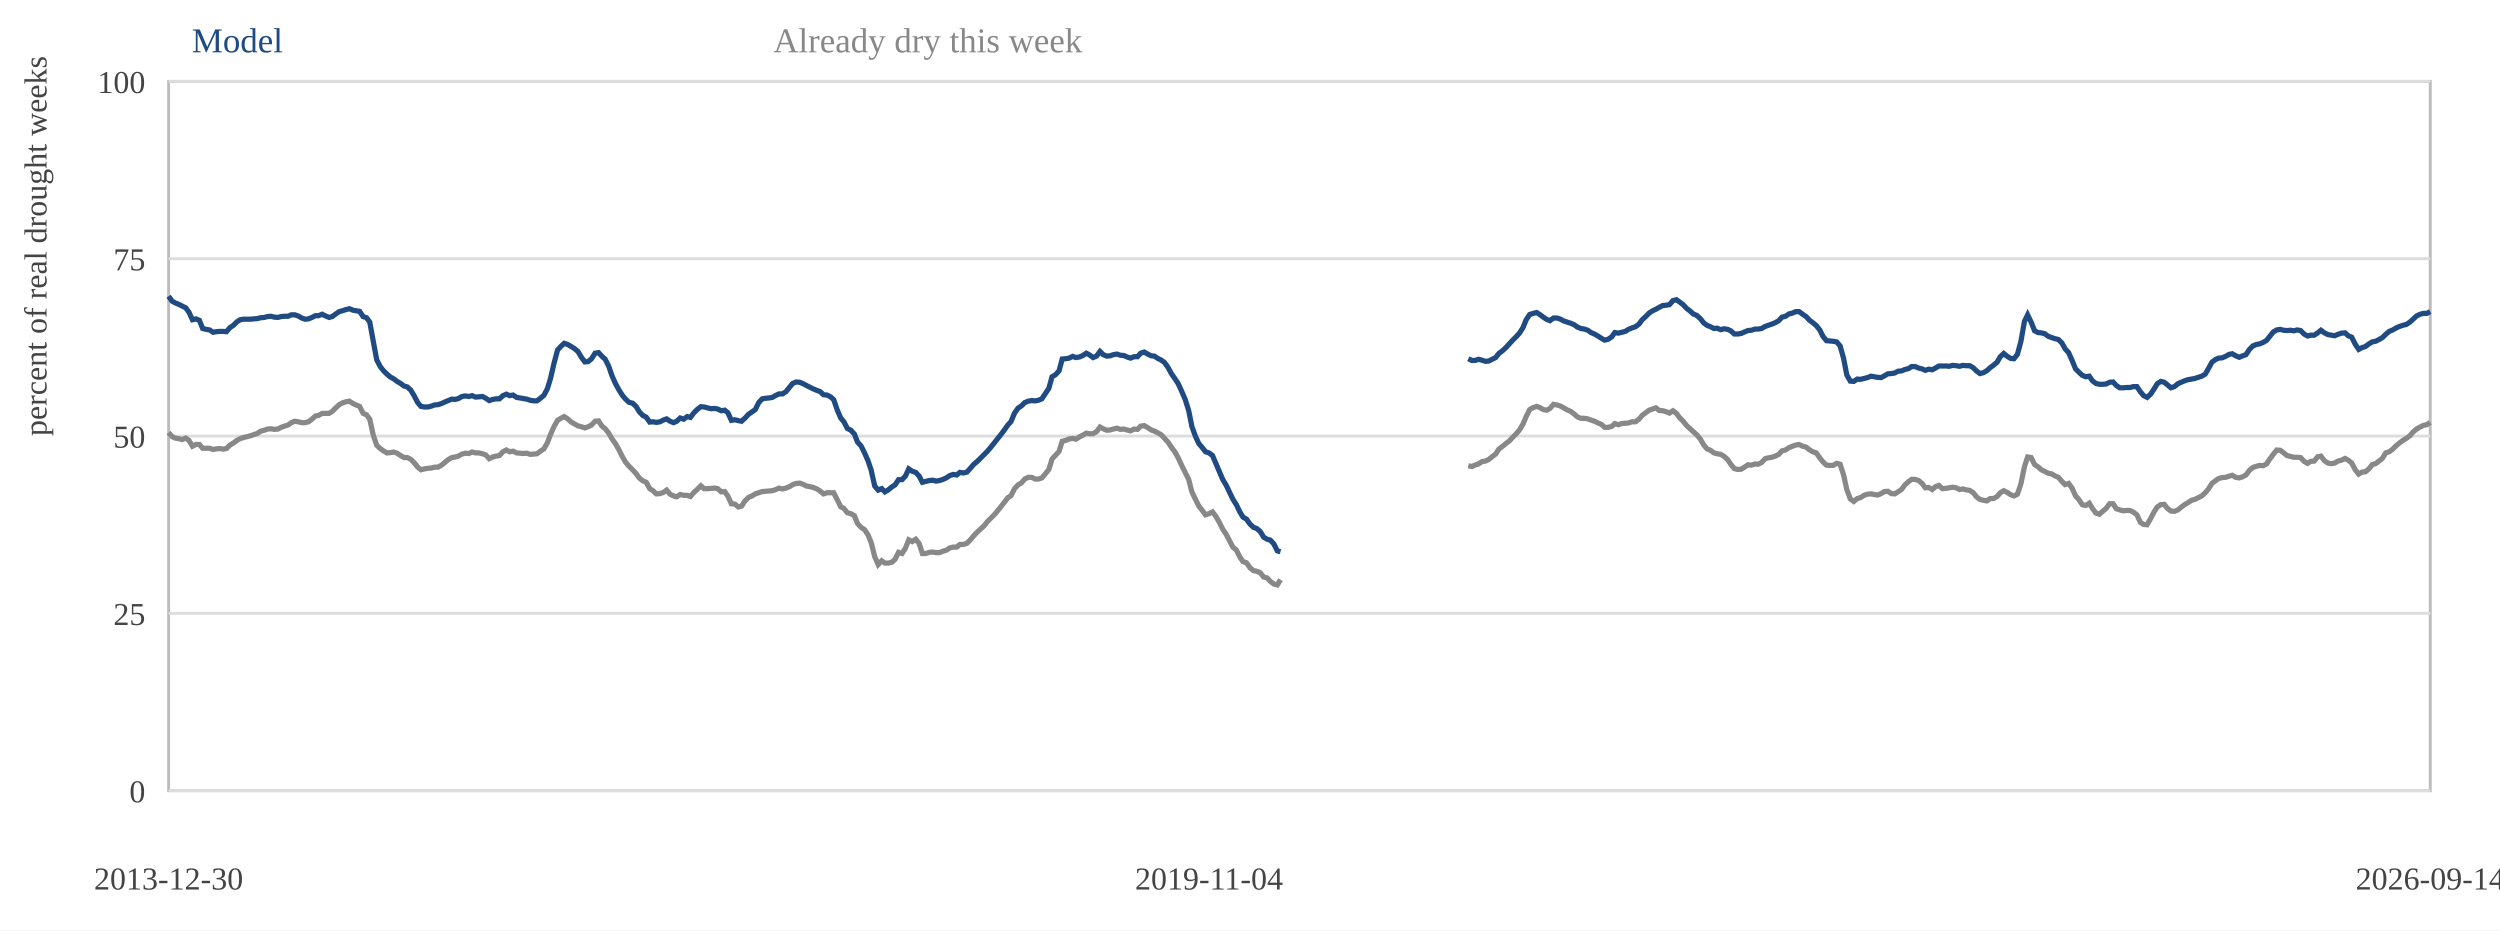
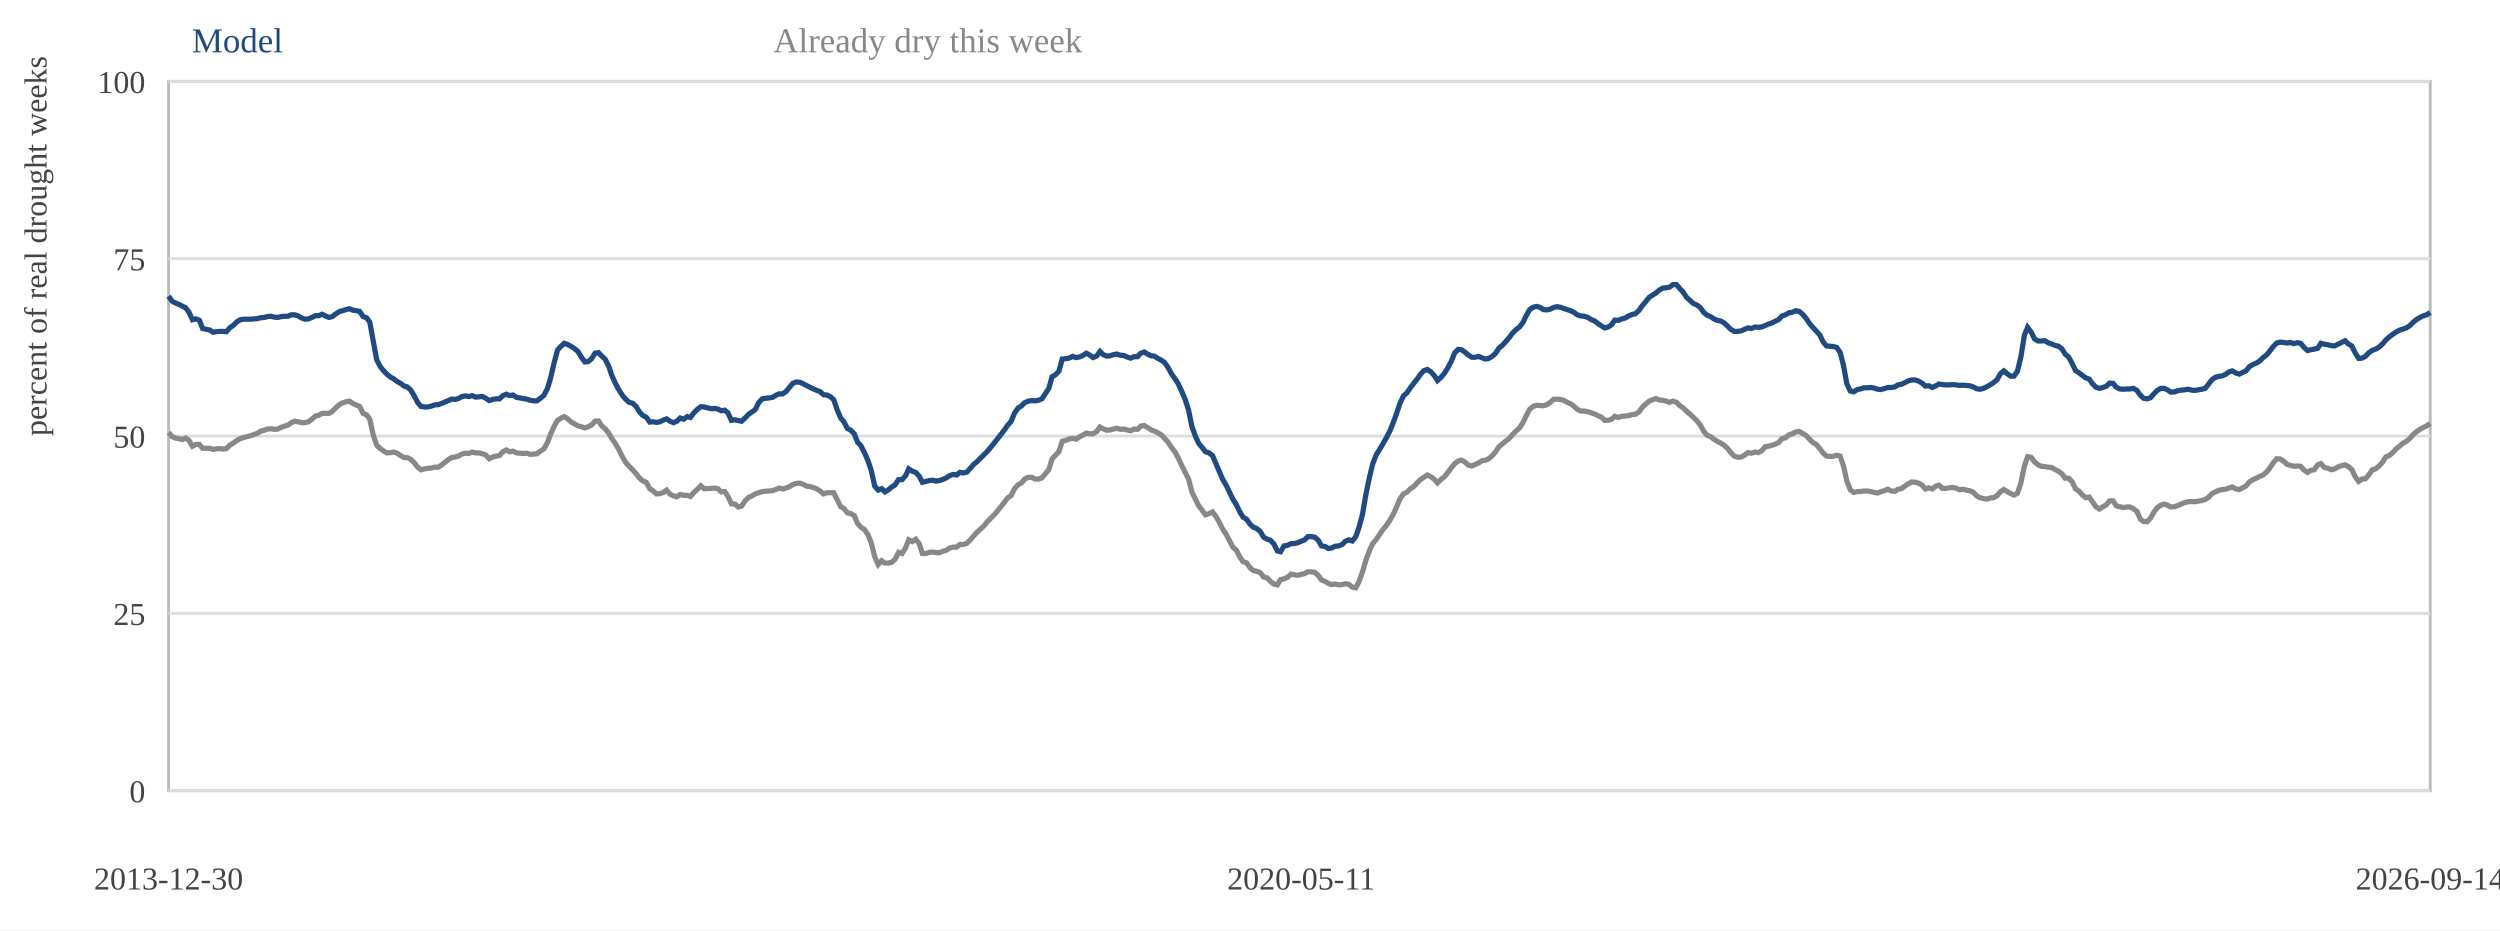
<svg xmlns="http://www.w3.org/2000/svg" width="860" height="320" viewBox="0 0 860 320" role="img">
  <rect width="860" height="320" fill="white" />
  <rect x="58" y="28" width="778" height="244" fill="none" stroke="#bbb" />
  <line x1="58" y1="272.0" x2="836" y2="272.0" stroke="#ddd" />
  <text x="50" y="276.0" text-anchor="end" font-size="11" fill="#444">0</text>
  <line x1="58" y1="211.0" x2="836" y2="211.0" stroke="#ddd" />
  <text x="50" y="215.0" text-anchor="end" font-size="11" fill="#444">25</text>
  <line x1="58" y1="150.0" x2="836" y2="150.0" stroke="#ddd" />
  <text x="50" y="154.0" text-anchor="end" font-size="11" fill="#444">50</text>
  <line x1="58" y1="89.0" x2="836" y2="89.0" stroke="#ddd" />
  <text x="50" y="93.0" text-anchor="end" font-size="11" fill="#444">75</text>
  <line x1="58" y1="28.0" x2="836" y2="28.0" stroke="#ddd" />
  <text x="50" y="32.0" text-anchor="end" font-size="11" fill="#444">100</text>
-   <polyline fill="none" stroke="#1f4b82" stroke-width="1.8" points="58.0,101.9 59.2,103.6 60.3,104.2 61.5,104.7 62.7,105.3 63.9,105.9 65.0,107.4 66.2,110.0 67.4,109.7 68.6,110.2 69.7,113.0 70.9,113.3 72.1,113.5 73.3,114.3 74.4,114.1 75.6,114.0 76.8,114.0 77.9,114.1 79.1,112.7 80.3,111.9 81.5,110.7 82.6,110.0 83.8,109.8 85.0,109.8 86.2,109.8 87.3,109.7 88.5,109.6 89.7,109.3 90.9,109.2 92.0,108.9 93.2,108.8 94.4,109.1 95.6,109.2 96.7,108.9 97.9,108.8 99.1,108.8 100.2,108.3 101.4,108.3 102.6,108.7 103.8,109.4 104.9,109.8 106.1,109.7 107.3,109.2 108.5,108.6 109.6,108.6 110.8,108.1 112.0,108.7 113.2,109.2 114.3,108.9 115.5,108.0 116.7,107.2 117.8,106.9 119.0,106.5 120.2,106.2 121.4,106.7 122.5,106.9 123.7,107.1 124.9,108.9 126.1,109.3 127.2,110.8 128.4,117.4 129.6,123.8 130.8,126.1 131.9,127.5 133.1,128.7 134.3,129.7 135.4,130.3 136.6,131.2 137.8,131.9 139.0,132.8 140.1,133.1 141.3,134.2 142.5,136.2 143.7,138.5 144.8,139.8 146.0,140.0 147.2,140.0 148.4,139.7 149.5,139.3 150.7,139.2 151.9,138.8 153.0,138.3 154.2,137.8 155.4,137.3 156.6,137.4 157.7,137.1 158.9,136.4 160.1,136.2 161.3,136.4 162.4,136.1 163.6,136.6 164.8,136.5 166.0,136.4 167.1,137.0 168.3,137.8 169.5,137.4 170.7,137.2 171.8,137.2 173.0,136.1 174.2,135.6 175.3,136.1 176.5,135.9 177.7,136.7 178.9,136.9 180.0,137.1 181.2,137.3 182.4,137.7 183.6,137.9 184.7,137.9 185.9,137.0 187.1,136.0 188.3,133.7 189.4,130.1 190.6,124.9 191.8,120.4 192.9,119.2 194.1,118.1 195.3,118.5 196.5,119.2 197.6,119.9 198.8,120.9 200.0,122.9 201.2,124.5 202.3,124.4 203.5,123.4 204.7,121.5 205.9,121.3 207.0,122.5 208.2,123.6 209.4,126.0 210.5,129.2 211.7,131.9 212.9,134.1 214.1,136.0 215.2,137.3 216.4,138.4 217.6,138.7 218.8,139.8 219.9,141.6 221.1,142.9 222.3,143.5 223.5,145.2 224.6,145.1 225.8,145.3 227.0,145.1 228.2,144.5 229.3,144.1 230.5,144.9 231.7,145.4 232.8,144.9 234.0,143.8 235.2,144.2 236.4,143.3 237.5,143.6 238.7,142.0 239.9,140.8 241.1,139.9 242.2,140.0 243.4,140.3 244.6,140.6 245.8,140.5 246.9,140.7 248.1,141.3 249.3,141.1 250.4,142.0 251.6,144.6 252.8,144.4 254.0,144.7 255.1,144.9 256.3,143.8 257.5,142.5 258.7,141.7 259.8,140.9 261.0,138.5 262.2,137.2 263.4,137.0 264.5,136.9 265.7,136.7 266.9,136.0 268.0,135.5 269.2,135.5 270.4,134.7 271.6,133.2 272.7,131.9 273.9,131.4 275.1,131.5 276.3,132.0 277.4,132.6 278.6,133.2 279.8,133.8 281.0,134.3 282.1,134.7 283.3,135.8 284.5,135.9 285.7,136.5 286.8,137.5 288.0,141.0 289.2,143.8 290.3,145.1 291.5,147.4 292.7,148.0 293.9,149.3 295.0,152.1 296.2,153.4 297.4,155.8 298.6,158.5 299.7,161.8 300.9,167.2 302.1,168.6 303.3,168.1 304.4,169.2 305.6,168.5 306.8,167.5 307.9,166.8 309.1,165.0 310.3,165.0 311.5,163.7 312.6,161.3 313.8,162.1 315.0,162.5 316.2,163.8 317.3,165.9 318.5,165.6 319.7,165.3 320.9,165.2 322.0,165.5 323.2,165.3 324.4,164.9 325.5,164.4 326.7,163.6 327.9,163.2 329.1,163.4 330.2,162.5 331.4,162.7 332.6,162.4 333.8,161.1 334.9,159.8 336.1,158.8 337.3,157.6 338.5,156.4 339.6,155.3 340.8,153.9 342.0,152.4 343.1,151.0 344.3,149.5 345.5,147.9 346.7,146.2 347.8,145.0 349.0,142.1 350.2,140.4 351.4,139.6 352.5,138.5 353.7,138.0 354.9,137.8 356.1,137.9 357.2,137.7 358.4,137.2 359.6,135.4 360.8,133.6 361.9,129.6 363.1,128.9 364.3,127.6 365.4,123.5 366.6,123.4 367.8,123.2 369.0,122.6 370.1,123.0 371.3,122.8 372.5,122.3 373.7,121.5 374.8,122.1 376.0,123.0 377.2,122.5 378.4,120.9 379.5,122.0 380.7,122.5 381.9,122.4 383.0,122.0 384.2,121.8 385.4,122.2 386.6,122.3 387.7,122.8 388.9,123.2 390.1,122.7 391.3,122.7 392.4,121.5 393.6,121.1 394.8,121.8 396.0,122.4 397.1,122.5 398.3,123.3 399.5,123.9 400.6,124.7 401.8,126.4 403.0,128.6 404.2,130.3 405.3,132.0 406.5,134.6 407.7,137.4 408.9,141.2 410.0,146.7 411.2,150.0 412.4,152.6 413.6,154.0 414.7,155.4 415.9,155.8 417.1,156.7 418.3,159.5 419.4,162.1 420.6,164.9 421.8,166.9 422.9,169.2 424.1,171.7 425.3,173.6 426.5,176.1 427.6,177.9 428.8,178.6 430.0,180.3 431.2,181.4 432.3,181.8 433.5,182.8 434.7,184.8 435.9,185.5 437.0,185.8 438.2,187.1 439.4,189.5 440.5,189.8" />
-   <polyline fill="none" stroke="#1f4b82" stroke-width="1.8" points="505.1,123.4 506.3,124.0 507.4,124.0 508.6,123.6 509.8,123.9 511.0,124.3 512.1,124.2 513.3,123.6 514.5,123.0 515.6,121.6 516.8,120.7 518.0,119.6 519.2,118.3 520.3,117.1 521.5,115.9 522.7,114.6 523.9,112.7 525.0,110.0 526.2,108.2 527.4,107.8 528.6,107.5 529.7,108.2 530.9,109.1 532.1,109.9 533.2,110.3 534.4,109.4 535.6,109.4 536.8,109.8 537.9,110.4 539.1,110.8 540.3,111.2 541.5,111.7 542.6,112.5 543.8,113.0 545.0,113.2 546.2,113.6 547.3,114.4 548.5,114.9 549.7,115.6 550.9,116.4 552.0,117.0 553.2,116.7 554.4,115.9 555.5,114.4 556.7,114.6 557.9,114.3 559.1,114.0 560.2,113.3 561.4,112.8 562.6,112.4 563.8,111.5 564.9,110.0 566.1,108.9 567.3,107.7 568.5,106.9 569.6,106.4 570.8,105.7 572.0,105.1 573.1,105.0 574.3,104.8 575.5,103.4 576.7,103.1 577.8,103.9 579.0,104.8 580.2,106.1 581.4,107.0 582.5,108.0 583.7,108.5 584.9,109.6 586.1,111.1 587.2,111.9 588.4,112.4 589.6,113.0 590.7,112.9 591.9,113.4 593.1,113.1 594.3,113.3 595.4,113.8 596.6,114.9 597.8,114.9 599.0,114.7 600.1,114.2 601.3,113.7 602.5,113.6 603.7,113.2 604.8,113.2 606.0,113.0 607.2,112.3 608.3,111.9 609.5,111.5 610.7,111.0 611.9,110.3 613.0,109.1 614.2,108.8 615.4,108.0 616.6,107.7 617.7,107.2 618.9,107.2 620.1,108.1 621.3,108.9 622.4,110.1 623.6,111.0 624.8,112.0 626.0,113.5 627.1,115.7 628.3,117.2 629.5,117.3 630.6,117.4 631.8,117.6 633.0,119.0 634.2,123.3 635.3,129.0 636.5,131.1 637.7,131.2 638.9,130.4 640.0,130.5 641.2,130.2 642.4,129.9 643.6,129.4 644.7,129.6 645.9,129.8 647.1,129.9 648.2,129.3 649.4,128.6 650.6,128.5 651.8,128.3 652.9,127.7 654.1,127.6 655.3,127.1 656.5,126.8 657.6,126.1 658.8,126.1 660.0,126.6 661.2,126.9 662.3,127.4 663.5,127.0 664.7,127.2 665.8,126.6 667.0,125.9 668.2,125.9 669.4,125.9 670.5,126.0 671.7,125.7 672.9,125.8 674.1,126.0 675.2,125.7 676.4,125.8 677.6,125.8 678.8,126.5 679.9,127.6 681.1,128.5 682.3,128.2 683.5,127.5 684.6,126.5 685.8,125.6 687.0,124.6 688.1,122.7 689.3,121.6 690.5,122.6 691.7,123.3 692.8,123.4 694.0,121.9 695.2,117.4 696.4,110.6 697.5,108.3 698.7,110.8 699.9,113.8 701.1,114.4 702.2,114.5 703.4,114.8 704.6,115.7 705.7,116.1 706.9,116.5 708.1,116.8 709.3,118.0 710.4,120.0 711.6,121.3 712.8,124.0 714.0,126.9 715.1,128.0 716.3,129.1 717.5,129.6 718.7,129.4 719.8,131.0 721.0,131.9 722.2,132.2 723.3,132.2 724.5,132.1 725.7,131.5 726.9,131.4 728.0,132.6 729.2,133.4 730.4,133.4 731.6,133.3 732.7,133.3 733.9,133.0 735.1,133.0 736.3,134.8 737.4,136.1 738.6,136.7 739.8,135.6 741.0,133.8 742.1,132.0 743.3,131.2 744.5,131.5 745.6,132.4 746.8,133.4 748.0,133.0 749.2,132.0 750.3,131.5 751.5,131.0 752.7,130.6 753.9,130.4 755.0,130.2 756.2,129.8 757.4,129.4 758.6,128.7 759.7,126.8 760.9,124.6 762.1,123.7 763.2,123.2 764.4,123.1 765.6,122.6 766.8,121.9 767.9,121.7 769.1,122.4 770.3,122.9 771.5,122.4 772.6,122.0 773.8,120.2 775.0,119.0 776.2,118.5 777.3,118.3 778.5,117.8 779.7,117.1 780.8,115.7 782.0,114.2 783.2,113.5 784.4,113.3 785.5,113.6 786.7,113.7 787.9,113.6 789.1,113.8 790.2,113.5 791.4,113.7 792.6,114.9 793.8,115.6 794.9,115.3 796.1,115.3 797.3,114.5 798.4,113.6 799.6,114.5 800.8,115.1 802.0,115.3 803.1,115.5 804.3,115.0 805.5,114.6 806.7,114.5 807.8,115.5 809.0,116.0 810.2,118.4 811.4,120.2 812.5,119.6 813.7,119.2 814.9,118.3 816.1,117.6 817.2,117.4 818.4,116.8 819.6,116.1 820.7,115.0 821.9,114.0 823.1,113.5 824.3,112.8 825.4,112.3 826.6,111.9 827.8,111.6 829.0,110.8 830.1,109.8 831.3,108.7 832.5,108.1 833.7,107.8 834.8,107.8 836.0,107.2" />
+   <polyline fill="none" stroke="#1f4b82" stroke-width="1.8" points="58.0,101.9 59.2,103.6 60.3,104.2 61.5,104.7 62.7,105.3 63.9,105.9 65.0,107.4 66.2,110.0 67.4,109.7 68.6,110.2 69.7,113.0 70.9,113.3 72.1,113.5 73.3,114.3 74.4,114.1 75.6,114.0 76.8,114.0 77.9,114.1 79.1,112.7 80.3,111.9 81.5,110.7 82.6,110.0 83.8,109.8 85.0,109.8 86.2,109.8 87.3,109.7 88.5,109.6 89.7,109.3 90.9,109.2 92.0,108.9 93.2,108.8 94.4,109.1 95.6,109.2 96.7,108.9 97.9,108.8 99.1,108.8 100.2,108.3 101.4,108.3 102.6,108.7 103.8,109.4 104.9,109.8 106.1,109.7 107.3,109.2 108.5,108.6 109.6,108.6 110.8,108.1 112.0,108.7 113.2,109.2 114.3,108.9 115.5,108.0 116.7,107.2 117.8,106.9 119.0,106.5 120.2,106.2 121.4,106.7 122.5,106.9 123.7,107.1 124.9,108.9 126.1,109.3 127.2,110.8 128.4,117.4 129.6,123.8 130.8,126.1 131.9,127.5 133.1,128.7 134.3,129.7 135.4,130.3 136.6,131.2 137.8,131.9 139.0,132.8 140.1,133.1 141.3,134.2 142.5,136.2 143.7,138.5 144.8,139.8 146.0,140.0 147.2,140.0 148.4,139.7 149.5,139.3 150.7,139.2 151.9,138.8 153.0,138.3 154.2,137.8 155.4,137.3 156.6,137.4 157.7,137.1 158.9,136.4 160.1,136.2 161.3,136.4 162.4,136.1 163.6,136.6 164.8,136.5 166.0,136.4 167.1,137.0 168.3,137.8 169.5,137.4 170.7,137.2 171.8,137.2 173.0,136.1 174.2,135.6 175.3,136.1 176.5,135.9 177.7,136.7 178.9,136.9 180.0,137.1 181.2,137.3 182.4,137.7 183.6,137.9 184.7,137.9 185.9,137.0 187.1,136.0 188.3,133.7 189.4,130.1 190.6,124.9 191.8,120.4 192.9,119.2 194.1,118.1 195.3,118.5 196.5,119.2 197.6,119.9 198.8,120.9 200.0,122.9 201.2,124.5 202.3,124.4 203.5,123.4 204.7,121.5 205.9,121.3 207.0,122.5 208.2,123.6 209.4,126.0 210.5,129.2 211.7,131.9 212.9,134.1 214.1,136.0 215.2,137.3 216.4,138.4 217.6,138.7 218.8,139.8 219.9,141.6 221.1,142.9 222.3,143.5 223.5,145.2 224.6,145.1 225.8,145.3 227.0,145.1 228.2,144.5 229.3,144.1 230.5,144.9 231.7,145.4 232.8,144.9 234.0,143.8 235.2,144.2 236.4,143.3 237.5,143.6 238.7,142.0 239.9,140.8 241.1,139.9 242.2,140.0 243.4,140.3 244.6,140.6 245.8,140.5 246.9,140.7 248.1,141.3 249.3,141.1 250.4,142.0 251.6,144.6 252.8,144.4 254.0,144.7 255.1,144.9 256.3,143.8 257.5,142.5 258.7,141.7 259.8,140.9 261.0,138.5 262.2,137.2 263.4,137.0 264.5,136.9 265.7,136.7 266.9,136.0 268.0,135.5 269.2,135.5 270.4,134.7 271.6,133.2 272.7,131.9 273.9,131.4 275.1,131.5 276.3,132.0 277.4,132.6 278.6,133.2 279.8,133.8 281.0,134.3 282.1,134.7 283.3,135.8 284.5,135.9 285.7,136.5 286.8,137.5 288.0,141.0 289.2,143.8 290.3,145.1 291.5,147.4 292.7,148.0 293.9,149.3 295.0,152.1 296.2,153.4 297.4,155.8 298.6,158.5 299.7,161.8 300.9,167.2 302.1,168.6 303.3,168.1 304.4,169.2 305.6,168.5 306.8,167.5 307.9,166.8 309.1,165.0 310.3,165.0 311.5,163.7 312.6,161.3 313.8,162.1 315.0,162.5 316.2,163.8 317.3,165.9 318.5,165.6 319.7,165.3 320.9,165.2 322.0,165.5 323.2,165.3 324.4,164.9 325.5,164.4 326.7,163.6 327.9,163.2 329.1,163.4 330.2,162.5 331.4,162.7 332.6,162.4 333.8,161.1 334.9,159.8 336.1,158.8 337.3,157.6 338.5,156.4 339.6,155.3 340.8,153.9 342.0,152.4 343.1,151.0 344.3,149.5 345.5,147.9 346.7,146.2 347.8,145.0 349.0,142.1 350.2,140.4 351.4,139.6 352.5,138.5 353.7,138.0 354.9,137.8 356.1,137.9 357.2,137.7 358.4,137.2 359.6,135.4 360.8,133.6 361.9,129.6 363.1,128.9 364.3,127.6 365.4,123.5 366.6,123.4 367.8,123.2 369.0,122.6 370.1,123.0 371.3,122.8 372.5,122.3 373.7,121.5 374.8,122.1 376.0,123.0 377.2,122.5 378.4,120.9 379.5,122.0 380.7,122.5 381.9,122.4 383.0,122.0 384.2,121.8 385.4,122.2 386.6,122.3 387.7,122.8 388.9,123.2 390.1,122.7 391.3,122.7 392.4,121.5 393.6,121.1 394.8,121.8 396.0,122.4 397.1,122.5 398.3,123.3 399.5,123.9 400.6,124.7 401.8,126.4 403.0,128.6 404.2,130.3 405.3,132.0 406.5,134.6 407.7,137.4 408.9,141.2 410.0,146.7 411.2,150.0 412.4,152.6 413.6,154.0 414.7,155.4 415.9,155.8 417.1,156.7 418.3,159.5 419.4,162.1 420.6,164.9 421.8,166.9 422.9,169.2 424.1,171.7 425.3,173.6 426.5,176.1 427.6,177.9 428.8,178.6 430.0,180.3 431.2,181.4 432.3,181.8 433.5,182.8 434.7,184.8 435.9,185.5 437.0,185.8 438.2,187.1 439.4,189.5 440.5,189.8 441.7,187.8 442.9,187.6 444.1,187.0 445.2,187.0 446.4,186.7 447.6,186.2 448.8,185.7 449.9,184.6 451.1,184.6 452.3,184.8 453.5,185.9 454.6,187.8 455.8,188.0 457.0,188.7 458.1,188.5 459.3,187.9 460.5,187.8 461.7,187.3 462.8,186.2 464.0,185.7 465.2,186.1 466.4,184.6 467.5,181.4 468.7,176.9 469.9,169.9 471.1,164.2 472.2,159.6 473.4,156.5 474.6,154.6 475.7,152.7 476.9,150.6 478.1,148.3 479.3,145.3 480.4,142.3 481.6,138.7 482.8,136.2 484.0,135.1 485.1,133.5 486.3,131.9 487.5,130.4 488.7,128.7 489.8,127.5 491.0,127.1 492.2,127.9 493.4,129.2 494.5,130.9 495.7,129.8 496.9,128.4 498.0,126.6 499.2,124.4 500.4,121.4 501.6,120.2 502.7,120.3 503.9,121.1 505.1,122.1 506.3,122.9 507.4,122.9 508.6,122.6 509.8,123.1 511.0,123.5 512.1,123.3 513.3,122.6 514.5,121.5 515.6,119.8 516.8,118.8 518.0,117.5 519.2,116.1 520.3,114.6 521.5,113.4 522.7,112.5 523.9,110.9 525.0,108.6 526.2,106.5 527.4,105.7 528.6,105.4 529.7,105.7 530.9,106.5 532.1,106.6 533.2,106.4 534.4,105.8 535.6,105.5 536.8,105.7 537.9,106.1 539.1,106.5 540.3,106.9 541.5,107.5 542.6,108.3 543.8,108.7 545.0,108.8 546.2,109.2 547.3,109.9 548.5,110.4 549.7,111.3 550.9,112.1 552.0,112.8 553.2,112.5 554.4,111.7 555.5,110.1 556.7,110.2 557.9,109.7 559.1,109.4 560.2,108.7 561.4,108.2 562.6,107.9 563.8,106.8 564.9,105.2 566.1,103.8 567.3,102.3 568.5,101.5 569.6,100.8 570.8,99.8 572.0,99.1 573.1,99.0 574.3,98.8 575.5,97.9 576.7,97.9 577.8,99.2 579.0,100.5 580.2,102.3 581.4,103.4 582.5,104.4 583.7,104.9 584.9,105.8 586.1,107.5 587.2,108.4 588.4,108.9 589.6,109.7 590.7,110.2 591.9,110.4 593.1,111.1 594.3,112.2 595.4,113.3 596.6,114.0 597.8,114.0 599.0,113.8 600.1,113.3 601.3,112.8 602.5,113.0 603.7,112.5 604.8,112.6 606.0,112.5 607.2,112.0 608.3,111.5 609.5,111.1 610.7,110.5 611.9,109.9 613.0,108.7 614.2,108.3 615.4,107.6 616.6,107.4 617.7,106.9 618.9,107.1 620.1,108.1 621.3,109.5 622.4,111.2 623.6,112.6 624.8,113.9 626.0,115.2 627.1,117.5 628.3,119.0 629.5,119.1 630.6,119.2 631.8,119.5 633.0,121.2 634.2,125.9 635.3,132.0 636.5,134.5 637.7,134.8 638.9,134.0 640.0,133.8 641.2,133.4 642.4,133.4 643.6,133.3 644.7,133.5 645.9,133.9 647.1,134.0 648.2,133.7 649.4,133.3 650.6,133.3 651.8,133.1 652.9,132.4 654.1,132.2 655.3,131.6 656.5,131.0 657.6,130.7 658.8,130.7 660.0,131.1 661.2,131.8 662.3,132.8 663.5,132.7 664.7,133.3 665.8,132.8 667.0,132.1 668.2,132.3 669.4,132.4 670.5,132.4 671.7,132.3 672.9,132.4 674.1,132.6 675.2,132.5 676.4,132.6 677.6,132.7 678.8,133.1 679.9,133.7 681.1,133.9 682.3,133.6 683.5,133.0 684.6,132.4 685.8,131.6 687.0,130.6 688.1,128.6 689.3,127.6 690.5,128.6 691.7,129.4 692.8,129.4 694.0,127.7 695.2,122.7 696.4,115.3 697.5,112.6 698.7,114.2 699.9,116.6 701.1,117.3 702.2,117.3 703.4,117.2 704.6,117.9 705.7,118.3 706.9,118.8 708.1,119.1 709.3,120.0 710.4,121.8 711.6,122.8 712.8,125.0 714.0,127.5 715.1,128.2 716.3,129.1 717.5,130.0 718.7,130.4 719.8,132.0 721.0,133.2 722.2,133.6 723.3,133.3 724.5,132.9 725.7,131.8 726.9,131.9 728.0,133.2 729.2,133.8 730.4,133.9 731.6,133.8 732.7,133.8 733.9,133.6 735.1,134.3 736.3,136.0 737.4,137.0 738.6,137.2 739.8,136.8 741.0,135.4 742.1,134.3 743.3,133.6 744.5,133.6 745.6,134.1 746.8,134.9 748.0,134.8 749.2,134.4 750.3,134.2 751.5,134.1 752.7,133.9 753.9,134.2 755.0,134.3 756.2,134.1 757.4,133.9 758.6,133.6 759.7,132.2 760.9,130.6 762.1,129.8 763.2,129.5 764.4,129.3 765.6,128.8 766.8,127.9 767.9,127.6 769.1,128.3 770.3,128.7 771.5,128.1 772.6,127.6 773.8,126.1 775.0,125.4 776.2,124.9 777.3,124.2 778.5,123.0 779.7,122.1 780.8,120.8 782.0,119.2 783.2,118.0 784.4,117.7 785.5,117.8 786.7,118.0 787.9,117.8 789.1,118.2 790.2,117.9 791.4,118.1 792.6,119.5 793.8,120.6 794.9,120.3 796.1,120.1 797.3,119.8 798.4,118.1 799.6,118.4 800.8,118.6 802.0,118.9 803.1,119.0 804.3,118.4 805.5,117.8 806.7,117.2 807.8,118.3 809.0,119.0 810.2,121.4 811.4,123.3 812.5,123.2 813.7,122.6 814.9,121.3 816.1,120.5 817.2,120.1 818.4,119.4 819.6,118.3 820.7,117.0 821.9,115.9 823.1,115.0 824.3,114.2 825.4,113.6 826.6,113.2 827.8,112.8 829.0,112.0 830.1,110.9 831.3,109.9 832.5,109.2 833.7,108.6 834.8,108.3 836.0,107.5" />
  <text x="66" y="18" font-size="12" fill="#1f4b82">Model</text>
-   <polyline fill="none" stroke="#888888" stroke-width="1.8" points="58.0,148.8 59.2,150.2 60.3,150.7 61.5,150.9 62.7,151.2 63.9,150.7 65.0,151.5 66.2,153.5 67.4,152.9 68.6,152.9 69.7,154.2 70.9,154.2 72.1,154.2 73.3,154.6 74.4,154.4 75.6,154.3 76.8,154.5 77.9,154.3 79.1,153.1 80.3,152.4 81.5,151.5 82.6,150.9 83.8,150.5 85.0,150.2 86.2,149.9 87.3,149.5 88.5,149.1 89.7,148.3 90.9,148.0 92.0,147.6 93.2,147.5 94.4,147.7 95.6,147.6 96.7,147.0 97.9,146.6 99.1,146.2 100.2,145.4 101.4,144.9 102.6,145.1 103.8,145.4 104.9,145.4 106.1,145.1 107.3,144.2 108.5,143.1 109.6,142.9 110.8,142.2 112.0,142.2 113.2,142.2 114.3,141.5 115.5,140.3 116.7,139.2 117.8,138.6 119.0,138.2 120.2,138.0 121.4,138.8 122.5,139.3 123.7,139.8 124.9,142.2 126.1,142.7 127.2,144.2 128.4,149.7 129.6,153.2 130.8,154.3 131.9,155.1 133.1,155.8 134.3,155.7 135.4,155.5 136.6,155.9 137.8,156.7 139.0,157.4 140.1,157.4 141.3,158.0 142.5,159.2 143.7,160.7 144.8,161.6 146.0,161.3 147.2,161.1 148.4,161.0 149.5,160.7 150.7,160.7 151.9,160.0 153.0,159.1 154.2,158.1 155.4,157.4 156.6,157.2 157.7,156.9 158.9,156.2 160.1,155.9 161.3,156.0 162.4,155.5 163.6,155.8 164.8,155.8 166.0,156.1 167.1,156.5 168.3,157.8 169.5,157.2 170.7,156.9 171.8,156.7 173.0,155.4 174.2,154.8 175.3,155.4 176.5,155.2 177.7,155.8 178.9,155.9 180.0,156.0 181.2,155.9 182.4,156.3 183.6,156.2 184.7,156.1 185.9,155.2 187.1,154.4 188.3,152.3 189.4,149.4 190.6,146.7 191.8,144.6 192.9,143.9 194.1,143.3 195.3,144.1 196.5,145.2 197.6,145.8 198.8,146.5 200.0,146.8 201.2,147.2 202.3,146.8 203.5,146.2 204.7,144.9 205.9,144.8 207.0,146.5 208.2,147.5 209.4,149.0 210.5,150.9 211.7,152.6 212.9,154.7 214.1,157.1 215.2,159.0 216.4,160.4 217.6,161.6 218.8,162.9 219.9,164.4 221.1,165.4 222.3,165.9 223.5,168.1 224.6,168.8 225.8,169.9 227.0,169.8 228.2,169.4 229.3,168.6 230.5,170.0 231.7,170.6 232.8,170.9 234.0,170.1 235.2,170.4 236.4,170.4 237.5,170.8 238.7,169.4 239.9,168.3 241.1,167.1 242.2,168.1 243.4,168.1 244.6,168.0 245.8,167.9 246.9,168.1 248.1,169.2 249.3,169.1 250.4,170.7 251.6,173.3 252.8,173.4 254.0,174.4 255.1,174.1 256.3,172.3 257.5,171.1 258.7,170.6 259.8,169.9 261.0,169.5 262.2,169.1 263.4,169.0 264.5,168.9 265.7,168.8 266.9,168.4 268.0,167.9 269.2,168.2 270.4,167.9 271.6,167.4 272.7,166.7 273.9,166.3 275.1,166.2 276.3,166.6 277.4,167.2 278.6,167.4 279.8,167.7 281.0,168.2 282.1,168.9 283.3,169.9 284.5,169.5 285.7,169.5 286.8,169.5 288.0,171.9 289.2,174.3 290.3,174.9 291.5,176.4 292.7,176.7 293.9,177.4 295.0,180.1 296.2,181.4 297.4,182.2 298.6,184.0 299.7,186.7 300.9,191.5 302.1,194.2 303.3,192.9 304.4,193.7 305.6,193.7 306.8,193.4 307.9,192.4 309.1,190.0 310.3,190.4 311.5,188.5 312.6,185.7 313.8,186.3 315.0,185.5 316.2,187.0 317.3,190.4 318.5,190.4 319.7,190.0 320.9,189.9 322.0,190.1 323.2,190.1 324.4,189.6 325.5,189.3 326.7,188.5 327.9,188.2 329.1,188.2 330.2,187.3 331.4,187.3 332.6,186.9 333.8,185.7 334.9,184.4 336.1,183.1 337.3,182.0 338.5,180.9 339.6,179.5 340.8,178.3 342.0,177.1 343.1,175.8 344.3,174.3 345.5,172.8 346.7,171.2 347.8,170.5 349.0,168.1 350.2,166.8 351.4,166.1 352.5,164.8 353.7,164.2 354.9,164.2 356.1,164.8 357.2,164.8 358.4,164.4 359.6,163.0 360.8,161.5 361.9,157.9 363.1,156.6 364.3,155.3 365.4,151.8 366.6,151.5 367.8,151.0 369.0,150.8 370.1,151.1 371.3,150.3 372.5,149.7 373.7,149.0 374.8,149.2 376.0,149.2 377.2,148.5 378.4,146.9 379.5,147.5 380.7,148.0 381.9,147.9 383.0,147.6 384.2,147.3 385.4,147.7 386.6,147.6 387.7,147.9 388.9,148.2 390.1,147.6 391.3,147.7 392.4,146.6 393.6,146.4 394.8,147.1 396.0,147.9 397.1,148.3 398.3,148.9 399.5,149.6 400.6,150.8 401.8,152.1 403.0,153.9 404.2,155.5 405.3,157.5 406.5,160.1 407.7,162.5 408.9,164.9 410.0,169.2 411.2,171.7 412.4,174.1 413.6,175.6 414.7,177.1 415.9,176.7 417.1,176.1 418.3,177.7 419.4,179.6 420.6,182.0 421.8,183.8 422.9,185.9 424.1,188.2 425.3,189.2 426.5,191.6 427.6,193.2 428.8,193.6 430.0,195.3 431.2,196.3 432.3,196.5 433.5,197.0 434.7,198.5 435.9,198.8 437.0,200.0 438.2,200.9 439.4,201.2 440.5,199.4" />
-   <polyline fill="none" stroke="#888888" stroke-width="1.8" points="505.1,160.2 506.3,160.5 507.4,160.0 508.6,159.6 509.8,158.8 511.0,158.6 512.1,158.1 513.3,157.1 514.5,156.2 515.6,154.5 516.8,153.6 518.0,152.6 519.2,151.7 520.3,150.5 521.5,149.3 522.7,147.9 523.9,145.9 525.0,143.3 526.2,140.9 527.4,140.2 528.6,139.8 529.7,140.2 530.9,140.9 532.1,141.1 533.2,140.5 534.4,139.1 535.6,139.3 536.8,139.7 537.9,140.3 539.1,141.0 540.3,141.5 541.5,142.4 542.6,143.4 543.8,143.9 545.0,143.9 546.2,144.1 547.3,144.5 548.5,144.9 549.7,145.5 550.9,146.0 552.0,147.0 553.2,147.0 554.4,146.7 555.5,145.7 556.7,146.1 557.9,145.7 559.1,145.6 560.2,145.5 561.4,145.1 562.6,145.1 563.8,144.2 564.9,142.9 566.1,142.0 567.3,141.1 568.5,140.7 569.6,140.3 570.8,141.2 572.0,141.3 573.1,141.6 574.3,142.1 575.5,141.3 576.7,142.2 577.8,143.7 579.0,144.9 580.2,146.4 581.4,147.5 582.5,148.5 583.7,149.6 584.9,151.0 586.1,153.1 587.2,154.4 588.4,154.9 589.6,155.8 590.7,156.1 591.9,156.3 593.1,157.0 594.3,158.1 595.4,159.7 596.6,161.2 597.8,161.5 599.0,161.4 600.1,160.7 601.3,159.9 602.5,160.0 603.7,159.6 604.8,159.7 606.0,159.1 607.2,157.8 608.3,157.5 609.5,157.3 610.7,156.9 611.9,156.3 613.0,155.1 614.2,154.8 615.4,154.0 616.6,153.5 617.7,153.1 618.9,152.9 620.1,153.5 621.3,153.8 622.4,154.7 623.6,155.4 624.8,155.8 626.0,157.5 627.1,158.9 628.3,160.0 629.5,160.1 630.6,160.1 631.8,159.4 633.0,159.7 634.2,163.4 635.3,168.4 636.5,171.6 637.7,172.5 638.9,171.5 640.0,171.2 641.2,170.4 642.4,170.0 643.6,169.9 644.7,170.1 645.9,170.3 647.1,169.8 648.2,169.1 649.4,169.0 650.6,169.8 651.8,169.9 652.9,169.2 654.1,168.4 655.3,166.8 656.5,165.7 657.6,164.9 658.8,164.9 660.0,165.3 661.2,166.3 662.3,167.8 663.5,167.7 664.7,168.4 665.8,167.4 667.0,167.0 668.2,168.1 669.4,168.0 670.5,167.8 671.7,167.6 672.9,167.8 674.1,168.4 675.2,168.2 676.4,168.5 677.6,168.7 678.8,169.5 679.9,170.9 681.1,171.8 682.3,172.1 683.5,172.3 684.6,171.5 685.8,171.5 687.0,170.8 688.1,169.5 689.3,168.8 690.5,169.4 691.7,170.2 692.8,170.6 694.0,170.0 695.2,166.4 696.4,160.6 697.5,157.2 698.7,157.4 699.9,159.8 701.1,160.6 702.2,161.6 703.4,162.2 704.6,162.8 705.7,163.0 706.9,163.7 708.1,164.2 709.3,165.6 710.4,166.7 711.6,166.3 712.8,167.9 714.0,170.6 715.1,171.8 716.3,173.6 717.5,173.9 718.7,173.1 719.8,174.9 721.0,176.5 722.2,176.9 723.3,175.9 724.5,174.9 725.7,173.3 726.9,173.3 728.0,175.0 729.2,175.4 730.4,175.7 731.6,175.6 732.7,175.6 733.9,176.2 735.1,177.1 736.3,179.7 737.4,180.4 738.6,180.5 739.8,178.4 741.0,176.1 742.1,174.4 743.3,173.6 744.5,173.5 745.6,174.9 746.8,175.8 748.0,175.9 749.2,175.4 750.3,174.5 751.5,173.6 752.7,172.9 753.9,172.1 755.0,171.8 756.2,171.2 757.4,170.6 758.6,169.5 759.7,168.2 760.9,166.3 762.1,165.4 763.2,164.6 764.4,164.3 765.6,164.2 766.8,163.8 767.9,163.5 769.1,164.2 770.3,164.4 771.5,164.0 772.6,163.4 773.8,161.8 775.0,160.8 776.2,160.4 777.3,160.1 778.5,160.2 779.7,159.6 780.8,157.9 782.0,156.3 783.2,154.8 784.4,154.9 785.5,155.7 786.7,156.7 787.9,157.0 789.1,157.3 790.2,157.3 791.4,157.4 792.6,158.7 793.8,159.4 794.9,158.7 796.1,158.6 797.3,157.1 798.4,156.9 799.6,158.5 800.8,159.3 802.0,159.5 803.1,159.3 804.3,158.6 805.5,158.3 806.7,157.7 807.8,158.3 809.0,159.3 810.2,161.6 811.4,163.1 812.5,162.4 813.7,162.3 814.9,161.3 816.1,159.8 817.2,159.5 818.4,158.6 819.6,157.6 820.7,155.8 821.9,155.4 823.1,154.5 824.3,153.3 825.4,152.4 826.6,151.5 827.8,150.8 829.0,149.9 830.1,148.6 831.3,147.6 832.5,146.9 833.7,146.3 834.8,146.1 836.0,145.3" />
+   <polyline fill="none" stroke="#888888" stroke-width="1.8" points="58.0,148.8 59.2,150.2 60.3,150.7 61.5,150.9 62.7,151.2 63.9,150.7 65.0,151.5 66.2,153.5 67.4,152.9 68.6,152.9 69.7,154.2 70.9,154.2 72.1,154.2 73.3,154.6 74.4,154.4 75.6,154.3 76.8,154.5 77.9,154.3 79.1,153.1 80.3,152.4 81.5,151.5 82.6,150.9 83.8,150.5 85.0,150.2 86.2,149.9 87.3,149.5 88.5,149.1 89.7,148.3 90.9,148.0 92.0,147.6 93.2,147.5 94.4,147.7 95.6,147.6 96.7,147.0 97.9,146.6 99.1,146.2 100.2,145.4 101.4,144.9 102.6,145.1 103.8,145.4 104.9,145.4 106.1,145.1 107.3,144.2 108.5,143.1 109.6,142.9 110.8,142.2 112.0,142.2 113.2,142.2 114.3,141.5 115.5,140.3 116.7,139.2 117.8,138.6 119.0,138.2 120.2,138.0 121.4,138.8 122.5,139.3 123.7,139.8 124.9,142.2 126.1,142.7 127.2,144.2 128.4,149.7 129.6,153.2 130.8,154.3 131.9,155.1 133.1,155.8 134.3,155.7 135.4,155.5 136.6,155.9 137.8,156.7 139.0,157.4 140.1,157.4 141.3,158.0 142.5,159.2 143.7,160.7 144.8,161.6 146.0,161.3 147.2,161.1 148.4,161.0 149.5,160.7 150.7,160.7 151.9,160.0 153.0,159.1 154.2,158.1 155.4,157.4 156.6,157.2 157.7,156.9 158.9,156.2 160.1,155.9 161.3,156.0 162.4,155.5 163.6,155.8 164.8,155.8 166.0,156.1 167.1,156.5 168.3,157.8 169.5,157.2 170.7,156.9 171.8,156.7 173.0,155.4 174.2,154.8 175.3,155.4 176.5,155.2 177.7,155.8 178.9,155.9 180.0,156.0 181.2,155.9 182.4,156.3 183.6,156.2 184.7,156.1 185.9,155.2 187.1,154.4 188.3,152.3 189.4,149.4 190.6,146.7 191.8,144.6 192.9,143.9 194.1,143.3 195.3,144.1 196.5,145.2 197.6,145.8 198.8,146.5 200.0,146.8 201.2,147.2 202.3,146.8 203.5,146.2 204.7,144.9 205.9,144.8 207.0,146.5 208.2,147.5 209.4,149.0 210.5,150.9 211.7,152.6 212.9,154.7 214.1,157.1 215.2,159.0 216.4,160.4 217.6,161.6 218.8,162.9 219.9,164.4 221.1,165.4 222.3,165.9 223.5,168.1 224.6,168.8 225.8,169.9 227.0,169.8 228.2,169.4 229.3,168.6 230.5,170.0 231.7,170.6 232.8,170.9 234.0,170.1 235.2,170.4 236.4,170.4 237.5,170.8 238.7,169.4 239.9,168.3 241.1,167.1 242.2,168.1 243.4,168.1 244.6,168.0 245.8,167.9 246.9,168.1 248.1,169.2 249.3,169.1 250.4,170.7 251.6,173.3 252.8,173.4 254.0,174.4 255.1,174.1 256.3,172.3 257.5,171.1 258.7,170.6 259.8,169.9 261.0,169.5 262.2,169.1 263.4,169.0 264.5,168.9 265.7,168.8 266.9,168.4 268.0,167.9 269.2,168.2 270.4,167.9 271.6,167.4 272.7,166.7 273.9,166.3 275.1,166.2 276.3,166.6 277.4,167.2 278.6,167.4 279.8,167.7 281.0,168.2 282.1,168.9 283.3,169.9 284.5,169.5 285.7,169.5 286.8,169.5 288.0,171.9 289.2,174.3 290.3,174.9 291.5,176.4 292.7,176.7 293.9,177.4 295.0,180.1 296.2,181.4 297.4,182.2 298.6,184.0 299.7,186.7 300.9,191.5 302.1,194.2 303.3,192.9 304.4,193.7 305.6,193.7 306.8,193.4 307.9,192.4 309.1,190.0 310.3,190.4 311.5,188.5 312.6,185.7 313.8,186.3 315.0,185.5 316.2,187.0 317.3,190.4 318.5,190.4 319.7,190.0 320.9,189.9 322.0,190.1 323.2,190.1 324.4,189.6 325.5,189.3 326.7,188.5 327.9,188.2 329.1,188.2 330.2,187.3 331.4,187.3 332.6,186.9 333.8,185.7 334.9,184.4 336.1,183.1 337.3,182.0 338.5,180.9 339.6,179.5 340.8,178.3 342.0,177.1 343.1,175.8 344.3,174.3 345.5,172.8 346.7,171.2 347.8,170.5 349.0,168.1 350.2,166.8 351.4,166.1 352.5,164.8 353.7,164.2 354.9,164.2 356.1,164.8 357.2,164.8 358.4,164.4 359.6,163.0 360.8,161.5 361.9,157.9 363.1,156.6 364.3,155.3 365.4,151.8 366.6,151.5 367.8,151.0 369.0,150.8 370.1,151.1 371.3,150.3 372.5,149.7 373.7,149.0 374.8,149.2 376.0,149.2 377.2,148.5 378.4,146.9 379.5,147.5 380.7,148.0 381.9,147.9 383.0,147.6 384.2,147.3 385.4,147.7 386.6,147.6 387.7,147.9 388.9,148.2 390.1,147.6 391.3,147.7 392.4,146.6 393.6,146.4 394.8,147.1 396.0,147.9 397.1,148.3 398.3,148.9 399.5,149.6 400.6,150.8 401.8,152.1 403.0,153.9 404.2,155.5 405.3,157.5 406.5,160.1 407.7,162.5 408.9,164.9 410.0,169.2 411.2,171.7 412.4,174.1 413.6,175.6 414.7,177.1 415.9,176.7 417.1,176.1 418.3,177.7 419.4,179.6 420.6,182.0 421.8,183.8 422.9,185.9 424.1,188.2 425.3,189.2 426.5,191.6 427.6,193.2 428.8,193.6 430.0,195.3 431.2,196.3 432.3,196.5 433.5,197.0 434.7,198.5 435.9,198.8 437.0,200.0 438.2,200.9 439.4,201.2 440.5,199.4 441.7,199.1 442.9,198.6 444.1,197.5 445.2,197.7 446.4,197.9 447.6,197.6 448.8,197.3 449.9,196.7 451.1,196.7 452.3,196.9 453.5,198.0 454.6,199.5 455.8,200.0 457.0,200.7 458.1,201.1 459.3,200.9 460.5,201.2 461.7,201.1 462.8,200.8 464.0,201.0 465.2,202.0 466.4,202.2 467.5,200.1 468.7,196.7 469.9,192.6 471.1,189.4 472.2,187.0 473.4,185.6 474.6,183.8 475.7,182.2 476.9,180.8 478.1,179.0 479.3,176.9 480.4,174.5 481.6,171.6 482.8,169.9 484.0,169.3 485.1,168.2 486.3,167.4 487.5,166.1 488.7,164.9 489.8,164.2 491.0,163.4 492.2,164.0 493.4,164.9 494.5,166.1 495.7,164.9 496.9,164.0 498.0,162.6 499.2,161.0 500.4,159.5 501.6,158.6 502.7,158.3 503.9,158.9 505.1,160.0 506.3,160.3 507.4,159.8 508.6,159.3 509.8,158.5 511.0,158.3 512.1,157.8 513.3,156.8 514.5,155.4 515.6,153.7 516.8,152.7 518.0,151.7 519.2,150.8 520.3,149.5 521.5,148.3 522.7,147.2 523.9,145.4 525.0,143.1 526.2,140.8 527.4,139.8 528.6,139.4 529.7,139.5 530.9,139.6 532.1,139.2 533.2,138.5 534.4,137.4 535.6,137.3 536.8,137.4 537.9,137.7 539.1,138.4 540.3,138.9 541.5,139.8 542.6,140.8 543.8,141.4 545.0,141.4 546.2,141.6 547.3,142.0 548.5,142.4 549.7,143.0 550.9,143.5 552.0,144.6 553.2,144.6 554.4,144.2 555.5,143.2 556.7,143.6 557.9,143.2 559.1,143.1 560.2,143.0 561.4,142.6 562.6,142.5 563.8,141.7 564.9,140.2 566.1,139.0 567.3,138.0 568.5,137.5 569.6,137.1 570.8,137.6 572.0,137.7 573.1,138.0 574.3,138.4 575.5,138.0 576.7,138.4 577.8,139.5 579.0,140.3 580.2,141.5 581.4,142.5 582.5,143.5 583.7,144.7 584.9,146.2 586.1,148.4 587.2,149.7 588.4,150.2 589.6,151.1 590.7,151.8 591.9,152.4 593.1,153.2 594.3,154.3 595.4,155.7 596.6,156.9 597.8,157.3 599.0,157.2 600.1,156.6 601.3,155.7 602.5,155.9 603.7,155.5 604.8,155.7 606.0,155.1 607.2,153.7 608.3,153.5 609.5,153.2 610.7,152.8 611.9,152.2 613.0,150.9 614.2,150.6 615.4,149.6 616.6,149.2 617.7,148.6 618.9,148.4 620.1,149.1 621.3,149.8 622.4,151.0 623.6,152.2 624.8,152.9 626.0,154.3 627.1,155.8 628.3,156.9 629.5,157.0 630.6,157.0 631.8,156.6 633.0,156.9 634.2,160.4 635.3,165.4 636.5,168.5 637.7,169.4 638.9,169.1 640.0,169.1 641.2,168.9 642.4,168.9 643.6,169.1 644.7,169.4 645.9,169.6 647.1,169.1 648.2,168.8 649.4,168.3 650.6,168.9 651.8,169.0 652.9,168.3 654.1,168.1 655.3,167.2 656.5,166.4 657.6,165.8 658.8,165.9 660.0,166.2 661.2,166.9 662.3,168.2 663.5,167.8 664.7,168.2 665.8,167.3 667.0,166.9 668.2,168.0 669.4,168.0 670.5,167.8 671.7,167.7 672.9,167.9 674.1,168.5 675.2,168.3 676.4,168.6 677.6,168.8 678.8,169.3 679.9,170.5 681.1,171.2 682.3,171.5 683.5,171.7 684.6,171.3 685.8,171.2 687.0,170.5 688.1,169.2 689.3,168.4 690.5,169.1 691.7,169.8 692.8,170.3 694.0,169.7 695.2,166.1 696.4,160.3 697.5,157.1 698.7,157.3 699.9,158.9 701.1,159.9 702.2,160.4 703.4,160.5 704.6,160.7 705.7,160.8 706.9,161.5 708.1,162.1 709.3,163.0 710.4,164.5 711.6,164.5 712.8,165.7 714.0,168.2 715.1,168.9 716.3,170.2 717.5,171.2 718.7,171.0 719.8,172.6 721.0,174.3 722.2,175.1 723.3,174.4 724.5,173.7 725.7,172.3 726.9,172.3 728.0,174.0 729.2,174.3 730.4,174.6 731.6,174.4 732.7,174.4 733.9,175.0 735.1,175.9 736.3,178.6 737.4,179.4 738.6,179.5 739.8,178.2 741.0,176.1 742.1,174.6 743.3,173.8 744.5,173.4 745.6,173.8 746.8,174.4 748.0,174.3 749.2,173.9 750.3,173.4 751.5,172.9 752.7,172.6 753.9,172.5 755.0,172.6 756.2,172.4 757.4,172.2 758.6,171.8 759.7,171.1 760.9,169.8 762.1,169.2 763.2,168.7 764.4,168.4 765.6,168.3 766.8,167.9 767.9,167.5 769.1,168.2 770.3,168.4 771.5,167.8 772.6,167.2 773.8,165.8 775.0,165.0 776.2,164.5 777.3,163.9 778.5,163.4 779.7,162.4 780.8,161.0 782.0,159.2 783.2,157.8 784.4,157.9 785.5,158.6 786.7,159.7 787.9,160.1 789.1,160.4 790.2,160.3 791.4,160.4 792.6,161.7 793.8,162.5 794.9,161.8 796.1,161.6 797.3,159.9 798.4,159.5 799.6,160.8 800.8,161.1 802.0,161.6 803.1,161.3 804.3,160.6 805.5,160.2 806.7,159.9 807.8,160.5 809.0,161.5 810.2,164.0 811.4,165.6 812.5,164.8 813.7,164.7 814.9,163.3 816.1,161.6 817.2,161.3 818.4,160.3 819.6,159.0 820.7,157.2 821.9,156.7 823.1,155.7 824.3,154.4 825.4,153.5 826.6,152.5 827.8,151.8 829.0,150.8 830.1,149.5 831.3,148.5 832.5,147.7 833.7,147.0 834.8,146.5 836.0,145.7" />
  <text x="266" y="18" font-size="12" fill="#888888">Already dry this week</text>
  <text x="58.0" y="306" text-anchor="middle" font-size="11" fill="#444">2013-12-30</text>
-   <text x="415.9" y="306" text-anchor="middle" font-size="11" fill="#444">2019-11-04</text>
+   <text x="447.6" y="306" text-anchor="middle" font-size="11" fill="#444">2020-05-11</text>
  <text x="836.0" y="306" text-anchor="middle" font-size="11" fill="#444">2026-09-14</text>
  <text x="16" y="150" transform="rotate(-90 16,150)" font-size="11" fill="#444">percent of real drought weeks</text>
</svg>
